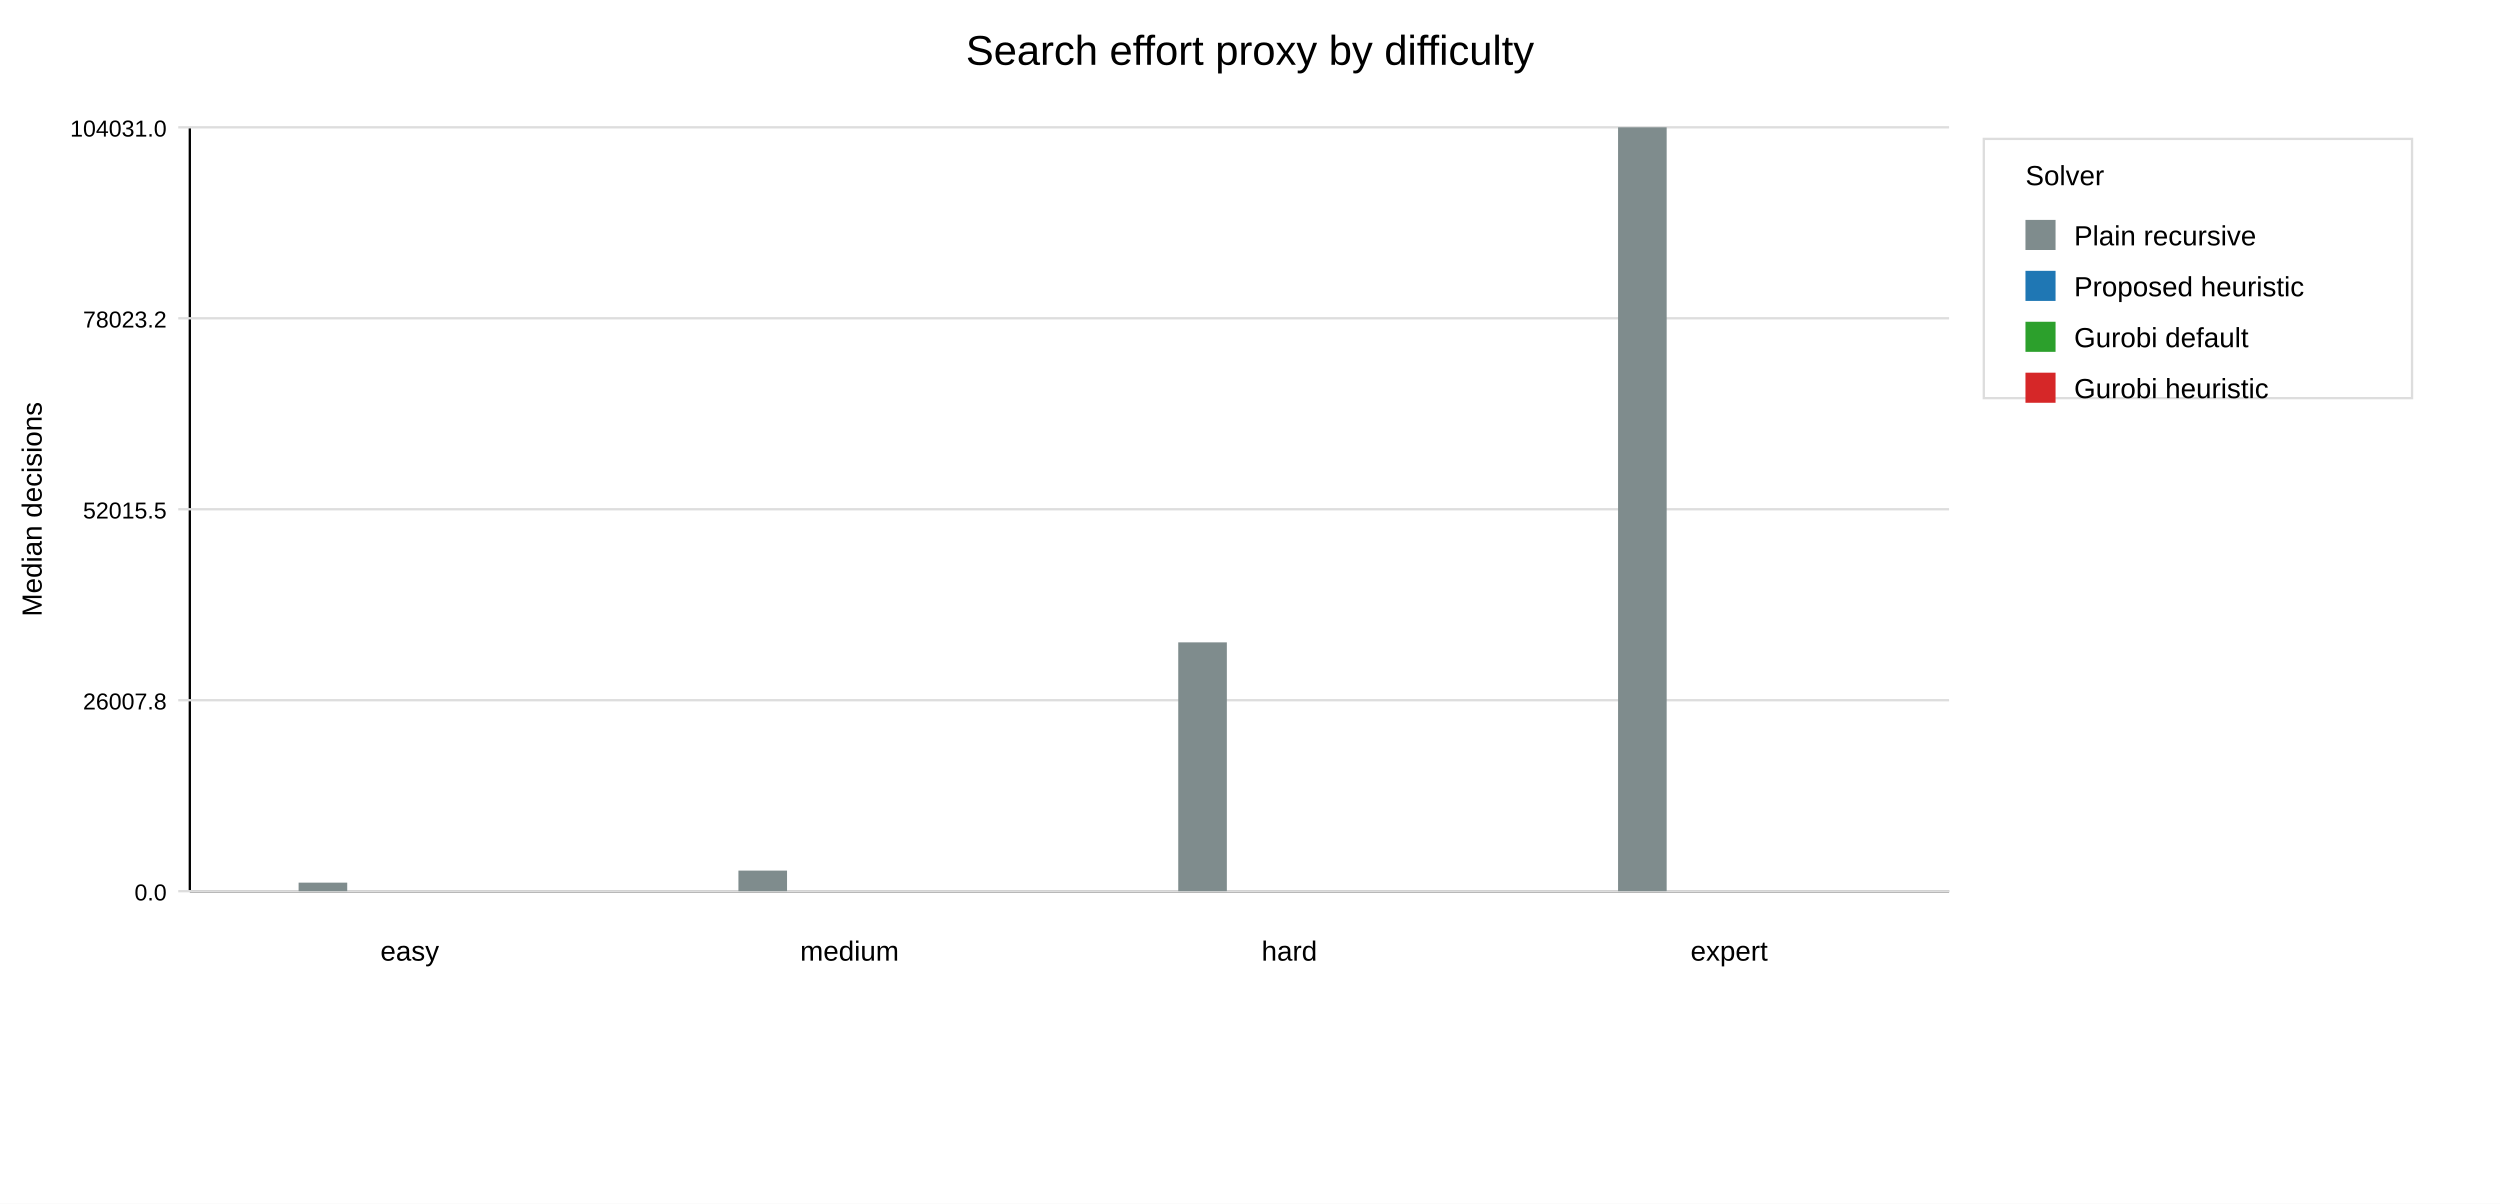
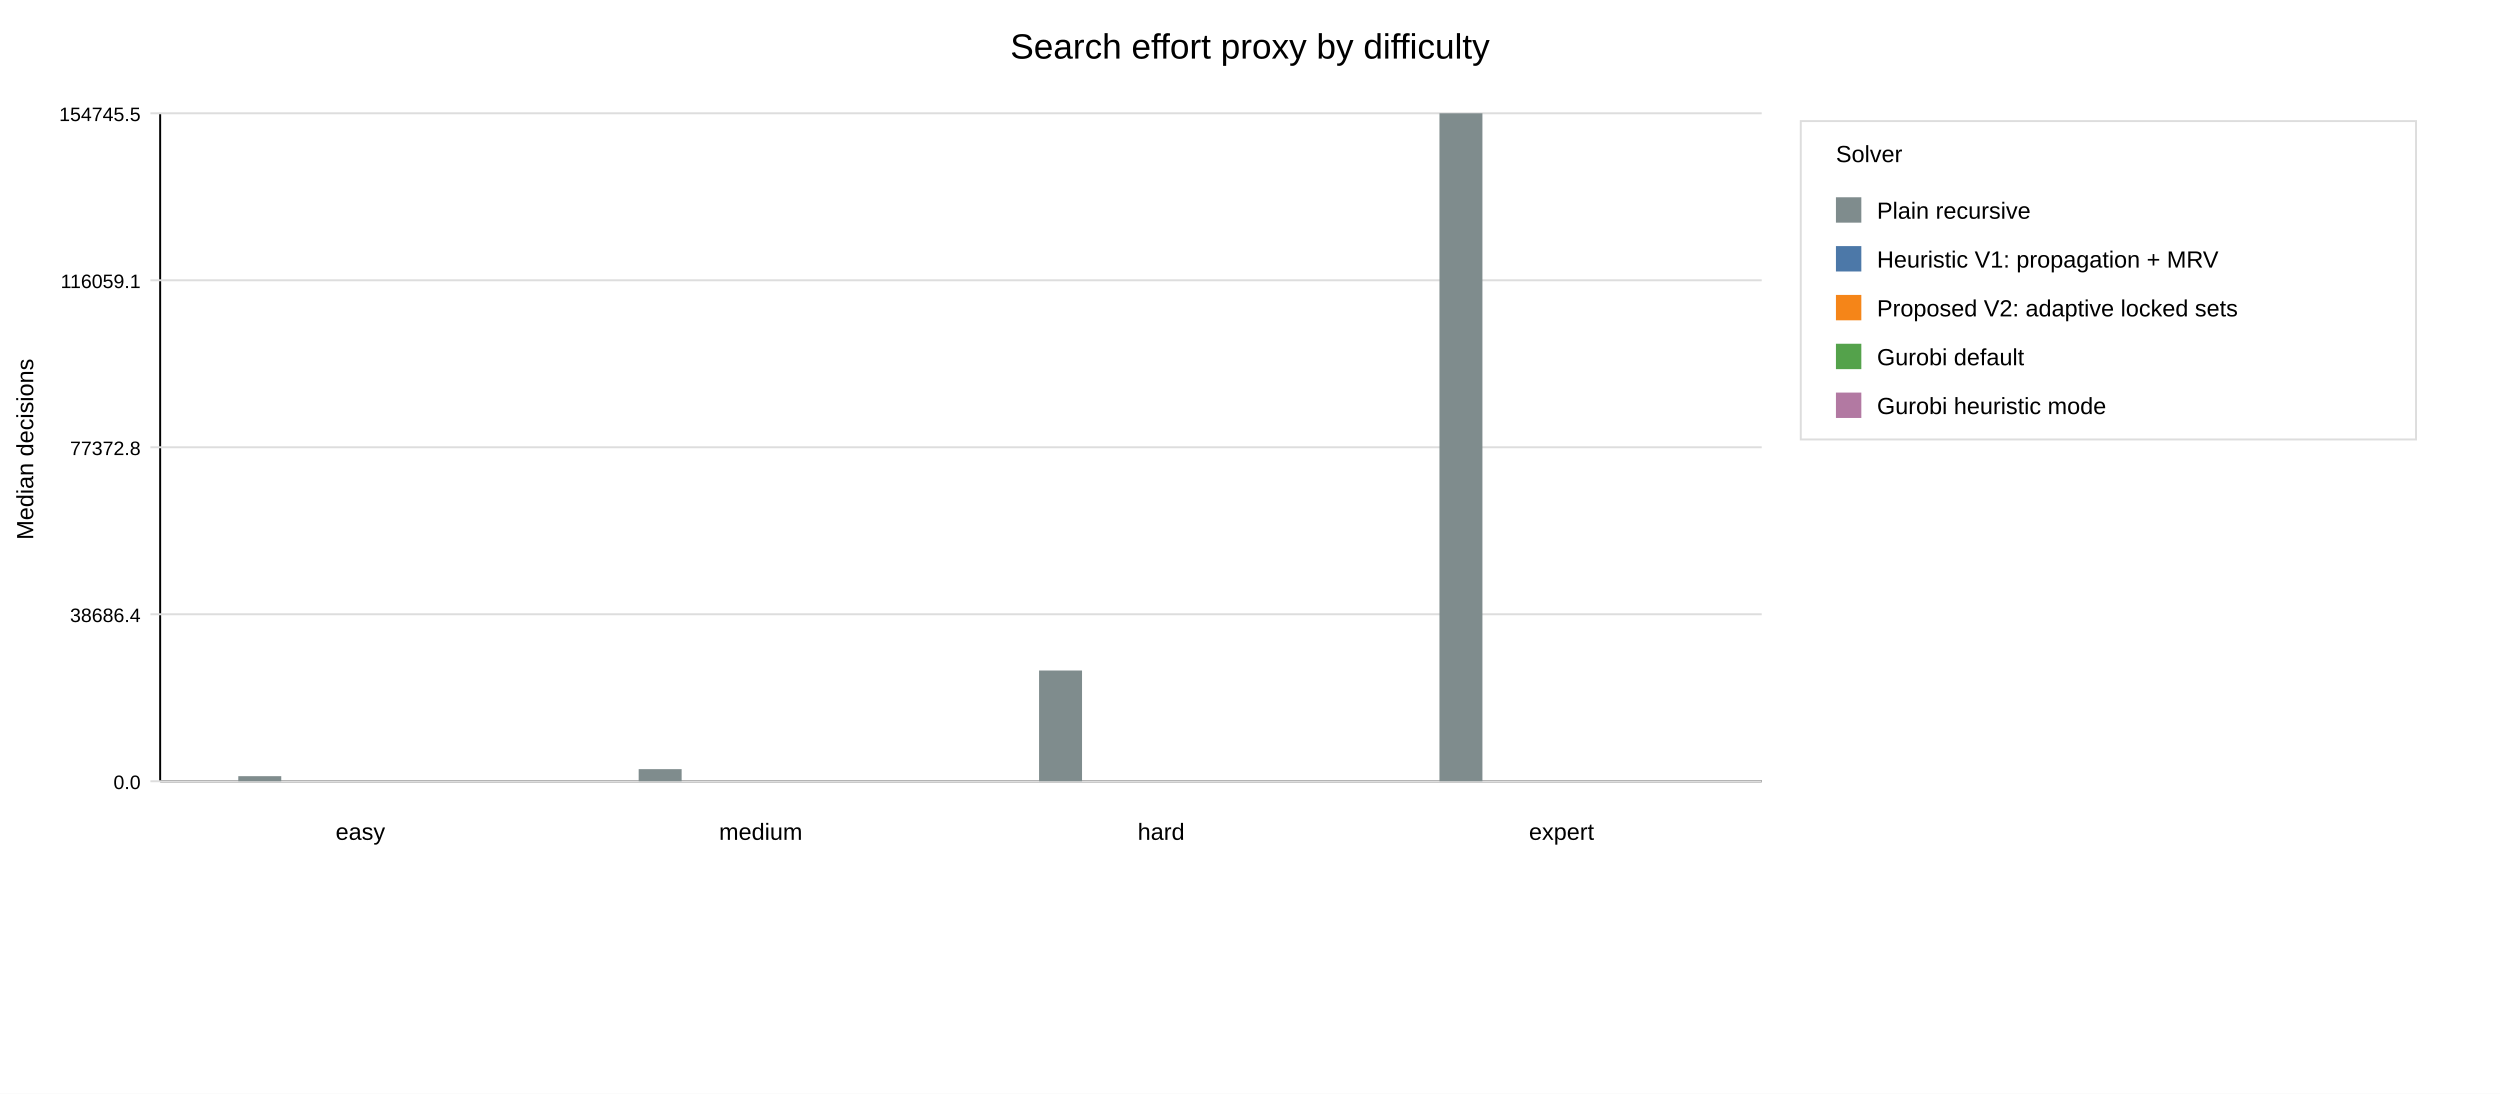
- <svg xmlns="http://www.w3.org/2000/svg" width="1080" height="520" viewBox="0 0 1080 520">
+ <svg xmlns="http://www.w3.org/2000/svg" width="1280" height="560" viewBox="0 0 1280 560">
  <rect width="100%" height="100%" fill="white" />
-   <text x="540.0" y="28.0" font-family="Arial, sans-serif" font-size="18" text-anchor="middle">Search effort proxy by difficulty</text>
-   <line x1="82" y1="385" x2="842" y2="385" stroke="black" />
-   <line x1="82" y1="55" x2="82" y2="385" stroke="black" />
-   <text transform="rotate(-90 18 220)" x="18.0" y="220.0" font-family="Arial, sans-serif" font-size="12" text-anchor="middle">Median decisions</text>
-   <line x1="77" y1="385.0" x2="842" y2="385.0" stroke="#ddd" />
-   <text x="72.0" y="389.0" font-family="Arial, sans-serif" font-size="10" text-anchor="end">0.0</text>
-   <line x1="77" y1="302.5" x2="842" y2="302.5" stroke="#ddd" />
-   <text x="72.0" y="306.5" font-family="Arial, sans-serif" font-size="10" text-anchor="end">26007.8</text>
-   <line x1="77" y1="220.0" x2="842" y2="220.0" stroke="#ddd" />
-   <text x="72.0" y="224.0" font-family="Arial, sans-serif" font-size="10" text-anchor="end">52015.5</text>
-   <line x1="77" y1="137.5" x2="842" y2="137.5" stroke="#ddd" />
-   <text x="72.0" y="141.5" font-family="Arial, sans-serif" font-size="10" text-anchor="end">78023.2</text>
-   <line x1="77" y1="55.0" x2="842" y2="55.0" stroke="#ddd" />
-   <text x="72.0" y="59.0" font-family="Arial, sans-serif" font-size="10" text-anchor="end">104031.0</text>
-   <text x="177.0" y="415.0" font-family="Arial, sans-serif" font-size="12" text-anchor="middle">easy</text>
-   <rect x="129.0" y="381.3" width="21.0" height="3.7" fill="#7f8c8d" />
-   <rect x="153.0" y="385.0" width="21.0" height="0.0" fill="#1f77b4" />
-   <rect x="177.0" y="385.0" width="21.0" height="0.0" fill="#2ca02c" />
-   <rect x="201.0" y="385.0" width="21.0" height="0.0" fill="#d62728" />
-   <text x="367.0" y="415.0" font-family="Arial, sans-serif" font-size="12" text-anchor="middle">medium</text>
-   <rect x="319.0" y="376.1" width="21.0" height="8.9" fill="#7f8c8d" />
-   <rect x="343.0" y="385.0" width="21.0" height="0.0" fill="#1f77b4" />
-   <rect x="367.0" y="385.0" width="21.0" height="0.0" fill="#2ca02c" />
-   <rect x="391.0" y="385.0" width="21.0" height="0.0" fill="#d62728" />
-   <text x="557.0" y="415.0" font-family="Arial, sans-serif" font-size="12" text-anchor="middle">hard</text>
-   <rect x="509.0" y="277.5" width="21.0" height="107.5" fill="#7f8c8d" />
-   <rect x="533.0" y="385.0" width="21.0" height="0.0" fill="#1f77b4" />
-   <rect x="557.0" y="385.0" width="21.0" height="0.0" fill="#2ca02c" />
-   <rect x="581.0" y="385.0" width="21.0" height="0.0" fill="#d62728" />
-   <text x="747.0" y="415.0" font-family="Arial, sans-serif" font-size="12" text-anchor="middle">expert</text>
-   <rect x="699.0" y="55.0" width="21.0" height="330.0" fill="#7f8c8d" />
-   <rect x="723.0" y="385.0" width="21.0" height="0.0" fill="#1f77b4" />
-   <rect x="747.0" y="385.0" width="21.0" height="0.0" fill="#2ca02c" />
-   <rect x="771.0" y="385.0" width="21.0" height="0.0" fill="#d62728" />
-   <rect x="857" y="60" width="185" height="112" fill="#fff" stroke="#ddd" />
-   <text x="875.0" y="80.0" font-family="Arial, sans-serif" font-size="12" text-anchor="start">Solver</text>
-   <rect x="875" y="95" width="13" height="13" fill="#7f8c8d" />
-   <text x="896.0" y="106.0" font-family="Arial, sans-serif" font-size="12" text-anchor="start">Plain recursive</text>
-   <rect x="875" y="117" width="13" height="13" fill="#1f77b4" />
-   <text x="896.0" y="128.0" font-family="Arial, sans-serif" font-size="12" text-anchor="start">Proposed heuristic</text>
-   <rect x="875" y="139" width="13" height="13" fill="#2ca02c" />
-   <text x="896.0" y="150.0" font-family="Arial, sans-serif" font-size="12" text-anchor="start">Gurobi default</text>
-   <rect x="875" y="161" width="13" height="13" fill="#d62728" />
-   <text x="896.0" y="172.0" font-family="Arial, sans-serif" font-size="12" text-anchor="start">Gurobi heuristic</text>
+   <text x="640.0" y="30.0" font-family="Arial, sans-serif" font-size="18" text-anchor="middle">Search effort proxy by difficulty</text>
+   <line x1="82" y1="400" x2="902" y2="400" stroke="black" />
+   <line x1="82" y1="58" x2="82" y2="400" stroke="black" />
+   <text transform="rotate(-90 18 230)" x="18.0" y="229.0" font-family="Arial, sans-serif" font-size="12" text-anchor="middle">Median decisions</text>
+   <line x1="77" y1="400.0" x2="902" y2="400.0" stroke="#ddd" />
+   <text x="72.0" y="404.0" font-family="Arial, sans-serif" font-size="10" text-anchor="end">0.0</text>
+   <line x1="77" y1="314.5" x2="902" y2="314.5" stroke="#ddd" />
+   <text x="72.0" y="318.5" font-family="Arial, sans-serif" font-size="10" text-anchor="end">38686.4</text>
+   <line x1="77" y1="229.0" x2="902" y2="229.0" stroke="#ddd" />
+   <text x="72.0" y="233.0" font-family="Arial, sans-serif" font-size="10" text-anchor="end">77372.8</text>
+   <line x1="77" y1="143.5" x2="902" y2="143.5" stroke="#ddd" />
+   <text x="72.0" y="147.5" font-family="Arial, sans-serif" font-size="10" text-anchor="end">116059.1</text>
+   <line x1="77" y1="58.0" x2="902" y2="58.0" stroke="#ddd" />
+   <text x="72.0" y="62.0" font-family="Arial, sans-serif" font-size="10" text-anchor="end">154745.5</text>
+   <text x="184.5" y="430.0" font-family="Arial, sans-serif" font-size="12" text-anchor="middle">easy</text>
+   <rect x="122.0" y="397.4" width="22.0" height="2.6" fill="#7f8c8d" />
+   <rect x="147.0" y="400.0" width="22.0" height="0.0" fill="#4c78a8" />
+   <rect x="172.0" y="400.0" width="22.0" height="0.0" fill="#f58518" />
+   <rect x="197.0" y="400.0" width="22.0" height="0.0" fill="#54a24b" />
+   <rect x="222.0" y="400.0" width="22.0" height="0.0" fill="#b279a2" />
+   <text x="389.5" y="430.0" font-family="Arial, sans-serif" font-size="12" text-anchor="middle">medium</text>
+   <rect x="327.0" y="393.8" width="22.0" height="6.2" fill="#7f8c8d" />
+   <rect x="352.0" y="400.0" width="22.0" height="0.0" fill="#4c78a8" />
+   <rect x="377.0" y="400.0" width="22.0" height="0.0" fill="#f58518" />
+   <rect x="402.0" y="400.0" width="22.0" height="0.0" fill="#54a24b" />
+   <rect x="427.0" y="400.0" width="22.0" height="0.0" fill="#b279a2" />
+   <text x="594.5" y="430.0" font-family="Arial, sans-serif" font-size="12" text-anchor="middle">hard</text>
+   <rect x="532.0" y="343.3" width="22.0" height="56.7" fill="#7f8c8d" />
+   <rect x="557.0" y="400.0" width="22.0" height="0.0" fill="#4c78a8" />
+   <rect x="582.0" y="400.0" width="22.0" height="0.0" fill="#f58518" />
+   <rect x="607.0" y="400.0" width="22.0" height="0.0" fill="#54a24b" />
+   <rect x="632.0" y="400.0" width="22.0" height="0.0" fill="#b279a2" />
+   <text x="799.5" y="430.0" font-family="Arial, sans-serif" font-size="12" text-anchor="middle">expert</text>
+   <rect x="737.0" y="58.0" width="22.0" height="342.0" fill="#7f8c8d" />
+   <rect x="762.0" y="400.0" width="22.0" height="0.0" fill="#4c78a8" />
+   <rect x="787.0" y="400.0" width="22.0" height="0.0" fill="#f58518" />
+   <rect x="812.0" y="400.0" width="22.0" height="0.0" fill="#54a24b" />
+   <rect x="837.0" y="400.0" width="22.0" height="0.0" fill="#b279a2" />
+   <rect x="922" y="62" width="315" height="163" fill="#fff" stroke="#ddd" />
+   <text x="940.0" y="83.0" font-family="Arial, sans-serif" font-size="12" text-anchor="start">Solver</text>
+   <rect x="940" y="101" width="13" height="13" fill="#7f8c8d" />
+   <text x="961.0" y="112.0" font-family="Arial, sans-serif" font-size="12" text-anchor="start">Plain recursive</text>
+   <rect x="940" y="126" width="13" height="13" fill="#4c78a8" />
+   <text x="961.0" y="137.0" font-family="Arial, sans-serif" font-size="12" text-anchor="start">Heuristic V1: propagation + MRV</text>
+   <rect x="940" y="151" width="13" height="13" fill="#f58518" />
+   <text x="961.0" y="162.0" font-family="Arial, sans-serif" font-size="12" text-anchor="start">Proposed V2: adaptive locked sets</text>
+   <rect x="940" y="176" width="13" height="13" fill="#54a24b" />
+   <text x="961.0" y="187.0" font-family="Arial, sans-serif" font-size="12" text-anchor="start">Gurobi default</text>
+   <rect x="940" y="201" width="13" height="13" fill="#b279a2" />
+   <text x="961.0" y="212.0" font-family="Arial, sans-serif" font-size="12" text-anchor="start">Gurobi heuristic mode</text>
</svg>
